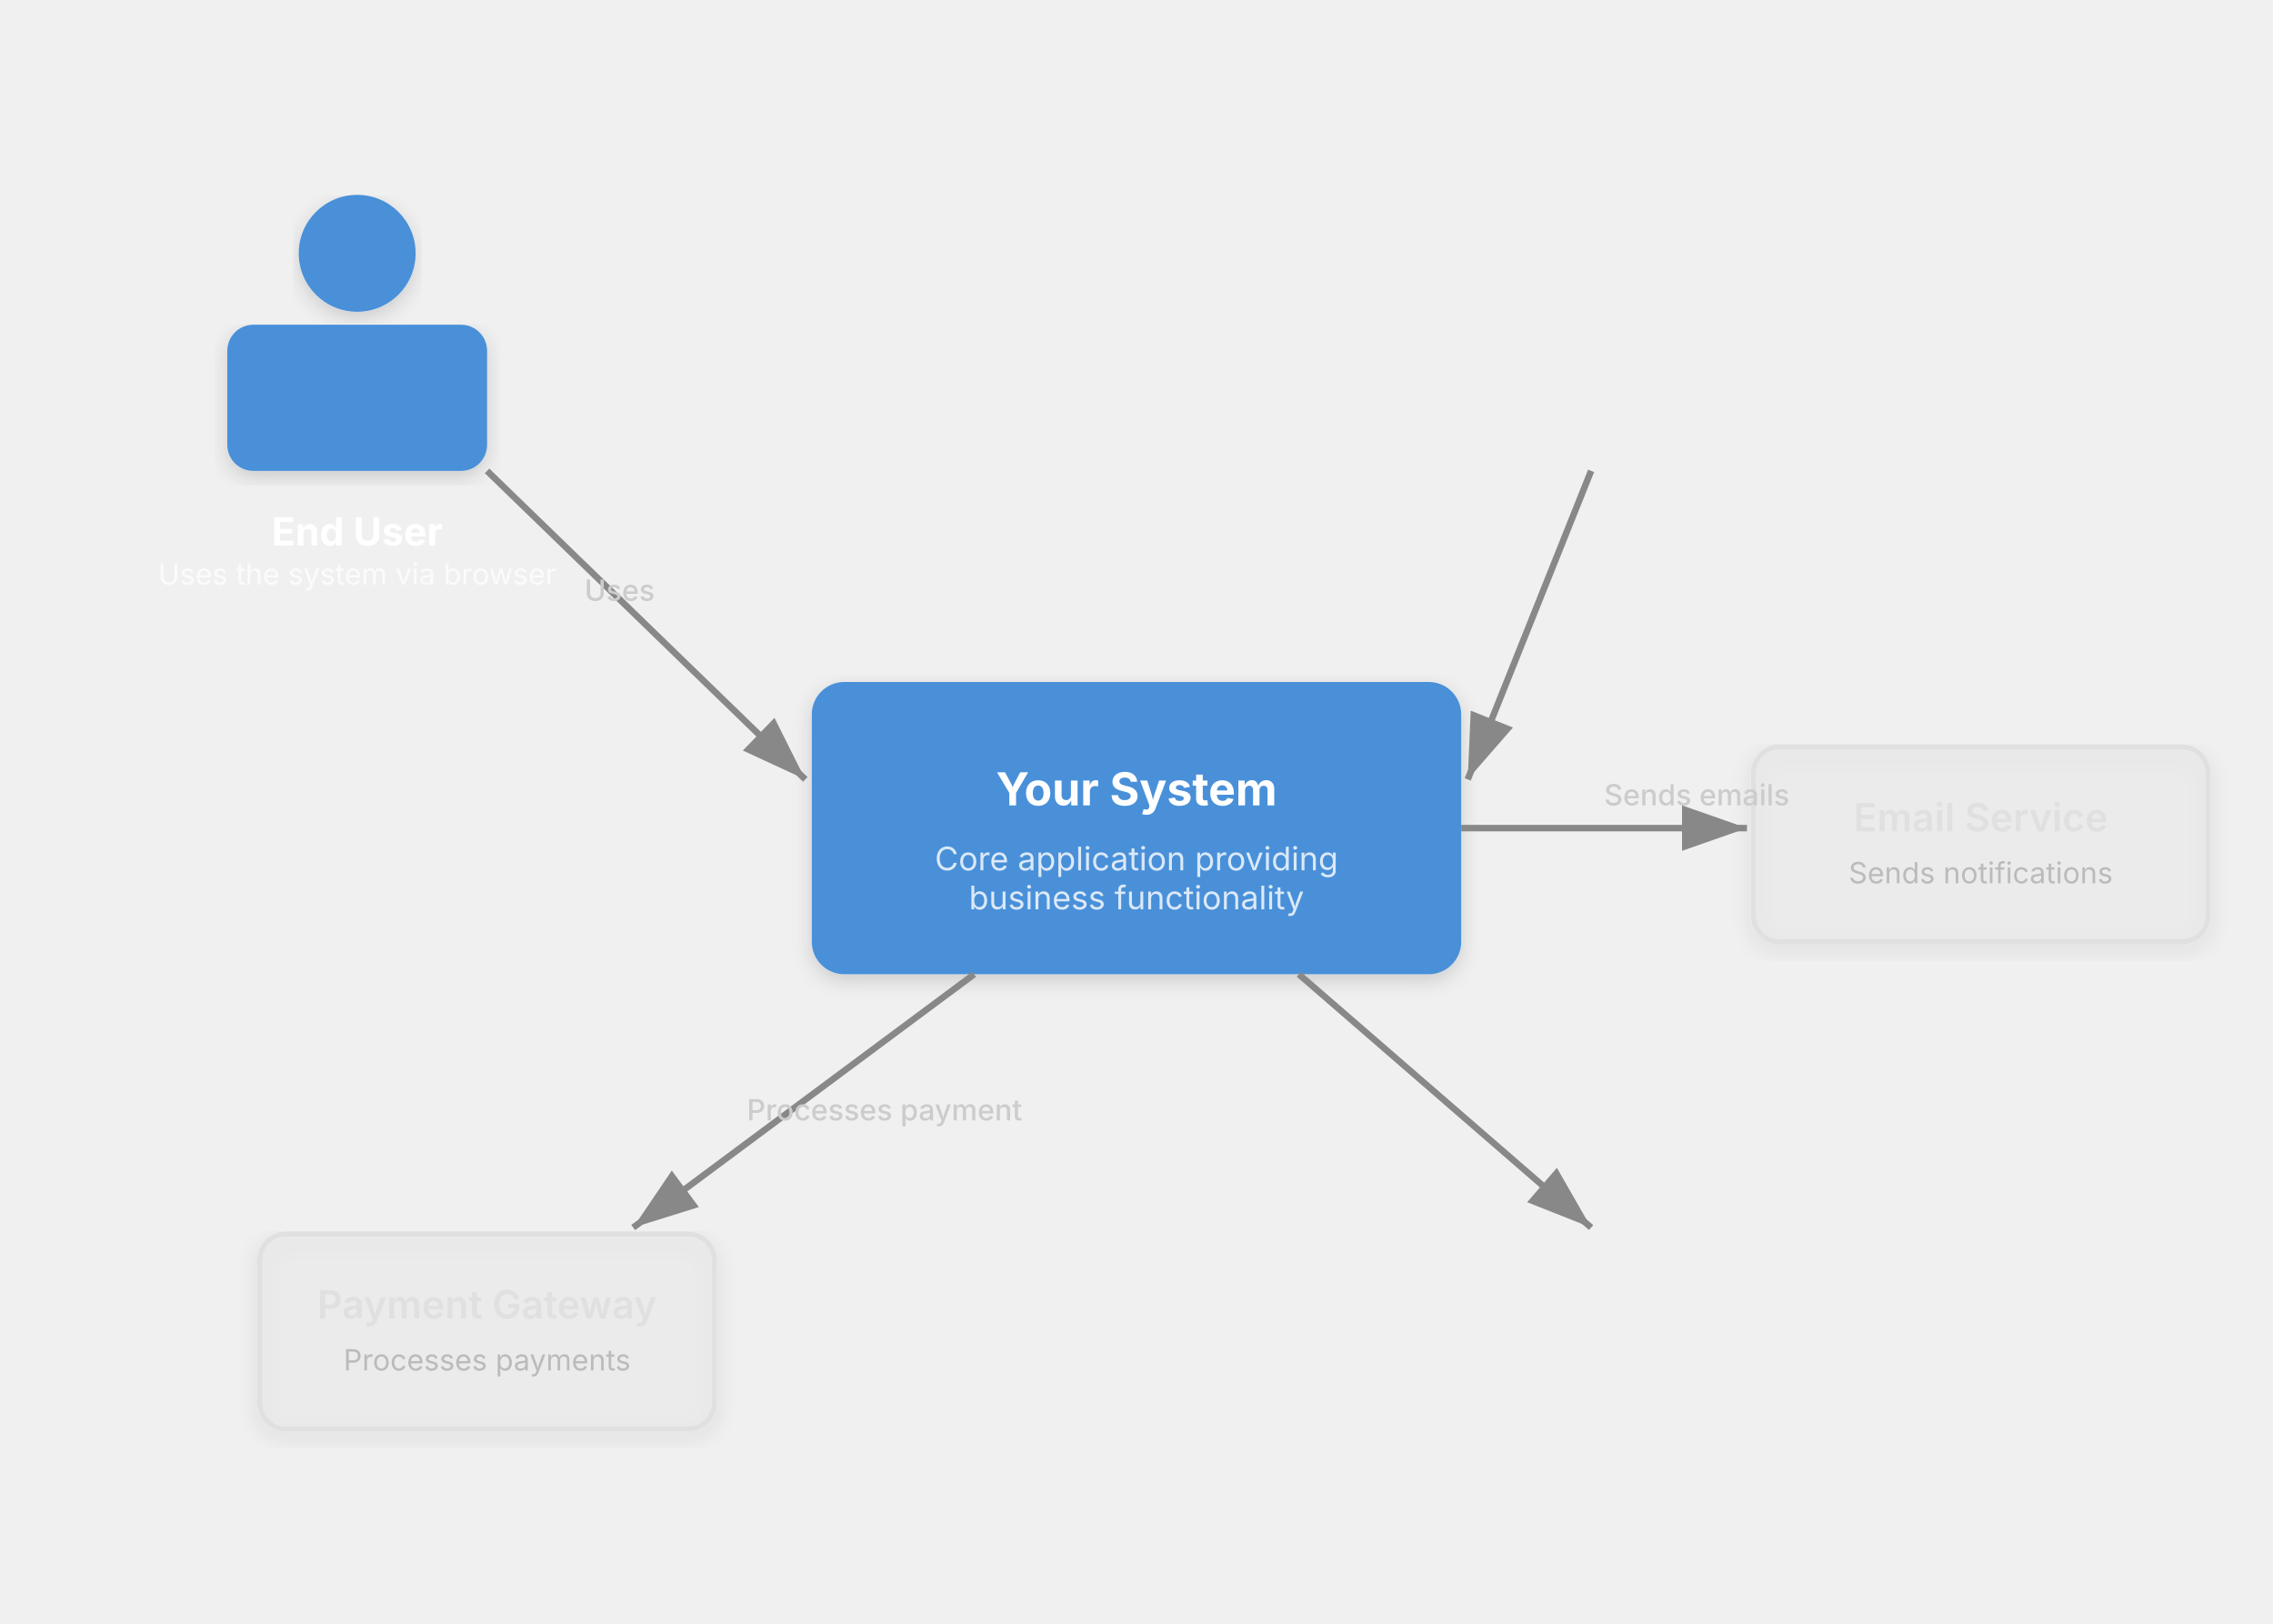
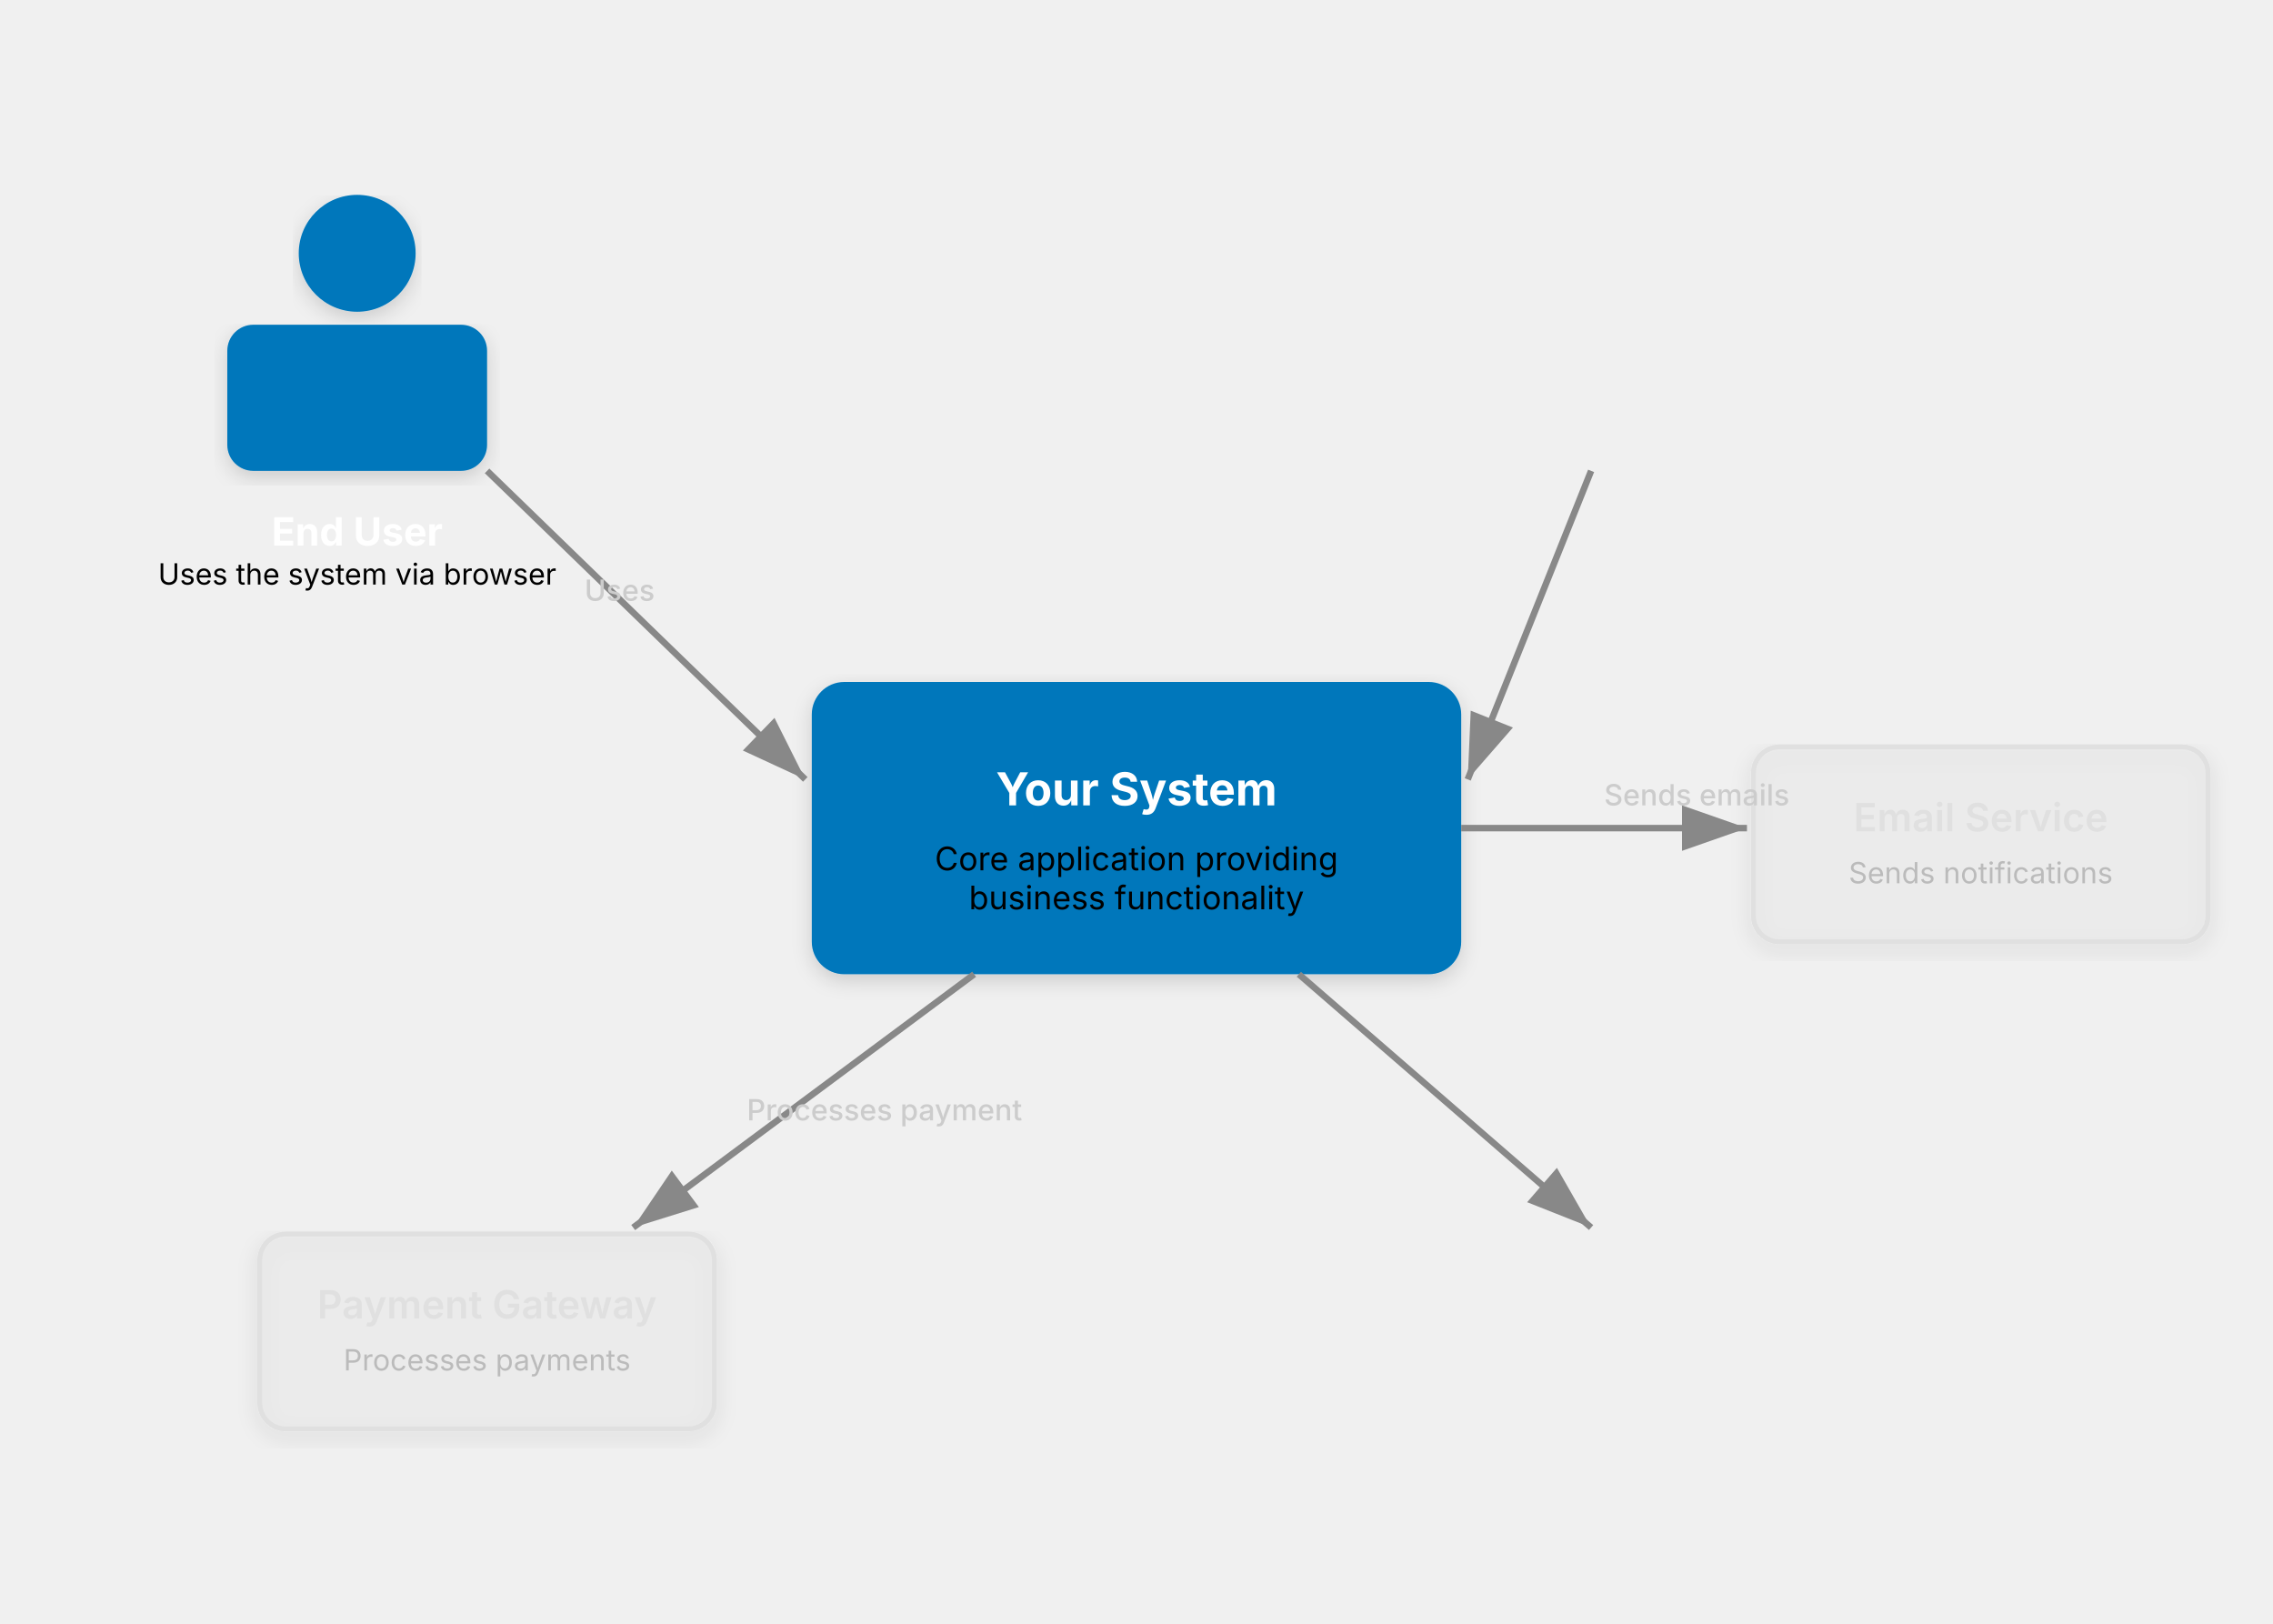
<svg xmlns="http://www.w3.org/2000/svg" viewBox="0 0 700 500" preserveAspectRatio="xMidYMid meet" role="img" aria-label="C4 Level 1 system context diagram showing actors, the central system, and external systems" id="c4-context-diagram">
  <style>
    .c4-interactive { transition: filter 0.2s ease; cursor: pointer; }
    .c4-interactive:hover { filter: brightness(1.15) drop-shadow(0 3px 10px rgba(0,0,0,0.3)); }
-     .c4-name { font-family: system-ui, -apple-system, sans-serif; font-size: 14px; font-weight: 700; fill: #fff; }
-     .c4-desc { font-family: system-ui, -apple-system, sans-serif; font-size: 10px; font-weight: 400; fill: rgba(255,255,255,0.8); }
-     .c4-person-name { font-family: system-ui, -apple-system, sans-serif; font-size: 12px; font-weight: 700; fill: #fff; }
-     .c4-person-desc { font-family: system-ui, -apple-system, sans-serif; font-size: 9px; font-weight: 400; fill: rgba(255,255,255,0.75); }
+     .c4-name { font-family: system-ui, -apple-system, sans-serif; font-size: 14px; font-weight: 700; fill: var(--diagram-label, #FFFFFF); }
+     .c4-desc { font-family: system-ui, -apple-system, sans-serif; font-size: 10px; font-weight: 400; fill: color-mix(in srgb, var(--diagram-label, #FFFFFF) 80%, transparent); }
+     .c4-person-name { font-family: system-ui, -apple-system, sans-serif; font-size: 12px; font-weight: 700; fill: var(--diagram-label, #FFFFFF); }
+     .c4-person-desc { font-family: system-ui, -apple-system, sans-serif; font-size: 9px; font-weight: 400; fill: color-mix(in srgb, var(--diagram-label, #FFFFFF) 75%, transparent); }
    .c4-ext-name { font-family: system-ui, -apple-system, sans-serif; font-size: 12px; font-weight: 600; fill: var(--diagram-text, #e0e0e0); }
    .c4-ext-desc { font-family: system-ui, -apple-system, sans-serif; font-size: 9px; font-weight: 400; fill: var(--diagram-text, #bbb); }
    .c4-arrow-label { font-family: system-ui, -apple-system, sans-serif; font-size: 9px; font-weight: 500; fill: var(--diagram-text, #ccc); }
    .c4-connector { stroke: var(--diagram-arrow, #888); stroke-width: 2; }
  </style>
  <defs>
    <marker id="c4-arrow" markerWidth="10" markerHeight="7" refX="10" refY="3.5" orient="auto">
      <polygon points="0 0, 10 3.5, 0 7" fill="var(--diagram-arrow, #888)" />
    </marker>
    <filter id="c4-shadow" x="-5%" y="-5%" width="110%" height="115%">
      <feDropShadow dx="0" dy="2" stdDeviation="3" flood-opacity="0.15" />
    </filter>
  </defs>
  <g id="person-1-group" class="c4-interactive">
-     <rect x="70" y="100" width="80" height="45" rx="8" ry="8" fill="var(--diagram-primary, #4A90D9)" filter="url(#c4-shadow)" />
-     <circle cx="110" cy="78" r="18" fill="var(--diagram-primary, #4A90D9)" filter="url(#c4-shadow)" />
+     <rect x="70" y="100" width="80" height="45" rx="8" ry="8" fill="var(--diagram-primary, #0077BB)" filter="url(#c4-shadow)" />
+     <circle cx="110" cy="78" r="18" fill="var(--diagram-primary, #0077BB)" filter="url(#c4-shadow)" />
    <text id="person-1-label" x="110" y="168" text-anchor="middle" class="c4-person-name">End User</text>
    <text id="person-1-desc" x="110" y="180" text-anchor="middle" class="c4-person-desc">Uses the system via browser</text>
  </g>
  <g id="person-2-group" style="display:none;" class="c4-interactive">
-     <rect x="490" y="100" width="80" height="45" rx="8" ry="8" fill="var(--diagram-primary, #4A90D9)" filter="url(#c4-shadow)" />
-     <circle cx="530" cy="78" r="18" fill="var(--diagram-primary, #4A90D9)" filter="url(#c4-shadow)" />
+     <rect x="490" y="100" width="80" height="45" rx="8" ry="8" fill="var(--diagram-primary, #0077BB)" filter="url(#c4-shadow)" />
+     <circle cx="530" cy="78" r="18" fill="var(--diagram-primary, #0077BB)" filter="url(#c4-shadow)" />
    <text id="person-2-label" x="530" y="168" text-anchor="middle" class="c4-person-name">Admin</text>
    <text id="person-2-desc" x="530" y="180" text-anchor="middle" class="c4-person-desc">Manages configuration</text>
  </g>
  <g id="system-group" class="c4-interactive">
-     <rect x="250" y="210" width="200" height="90" rx="10" ry="10" fill="var(--diagram-primary, #4A90D9)" filter="url(#c4-shadow)" />
+     <rect x="250" y="210" width="200" height="90" rx="10" ry="10" fill="var(--diagram-primary, #0077BB)" filter="url(#c4-shadow)" />
    <text id="system-label" x="350" y="248" text-anchor="middle" class="c4-name">Your System</text>
    <text id="system-desc" x="350" y="268" text-anchor="middle" class="c4-desc">Core application providing</text>
    <text x="350" y="280" text-anchor="middle" class="c4-desc">business functionality</text>
  </g>
  <line x1="150" y1="145" x2="248" y2="240" class="c4-connector" marker-end="url(#c4-arrow)" />
  <text x="180" y="185" class="c4-arrow-label">Uses</text>
  <line x1="490" y1="145" x2="452" y2="240" class="c4-connector" marker-end="url(#c4-arrow)" />
  <g id="ext-1-group" class="c4-interactive">
    <rect x="540" y="230" width="140" height="60" rx="8" ry="8" fill="var(--diagram-text, #e0e0e0)" fill-opacity="0.15" stroke="var(--diagram-text, #e0e0e0)" stroke-width="1.5" filter="url(#c4-shadow)" />
    <text id="ext-1-label" x="610" y="256" text-anchor="middle" class="c4-ext-name">Email Service</text>
    <text id="ext-1-desc" x="610" y="272" text-anchor="middle" class="c4-ext-desc">Sends notifications</text>
  </g>
  <line x1="450" y1="255" x2="538" y2="255" class="c4-connector" marker-end="url(#c4-arrow)" />
  <text x="494" y="248" class="c4-arrow-label">Sends emails</text>
  <g id="ext-2-group" class="c4-interactive">
    <rect x="80" y="380" width="140" height="60" rx="8" ry="8" fill="var(--diagram-text, #e0e0e0)" fill-opacity="0.15" stroke="var(--diagram-text, #e0e0e0)" stroke-width="1.5" filter="url(#c4-shadow)" />
    <text id="ext-2-label" x="150" y="406" text-anchor="middle" class="c4-ext-name">Payment Gateway</text>
    <text id="ext-2-desc" x="150" y="422" text-anchor="middle" class="c4-ext-desc">Processes payments</text>
  </g>
  <line x1="300" y1="300" x2="195" y2="378" class="c4-connector" marker-end="url(#c4-arrow)" />
  <text x="230" y="345" class="c4-arrow-label">Processes payment</text>
  <g id="ext-3-group" style="display:none;" class="c4-interactive">
    <rect x="460" y="380" width="140" height="60" rx="8" ry="8" fill="var(--diagram-text, #e0e0e0)" fill-opacity="0.15" stroke="var(--diagram-text, #e0e0e0)" stroke-width="1.5" filter="url(#c4-shadow)" />
    <text id="ext-3-label" x="530" y="406" text-anchor="middle" class="c4-ext-name">Analytics</text>
    <text id="ext-3-desc" x="530" y="422" text-anchor="middle" class="c4-ext-desc">Tracks usage metrics</text>
  </g>
  <line x1="400" y1="300" x2="490" y2="378" class="c4-connector" marker-end="url(#c4-arrow)" />
</svg>
